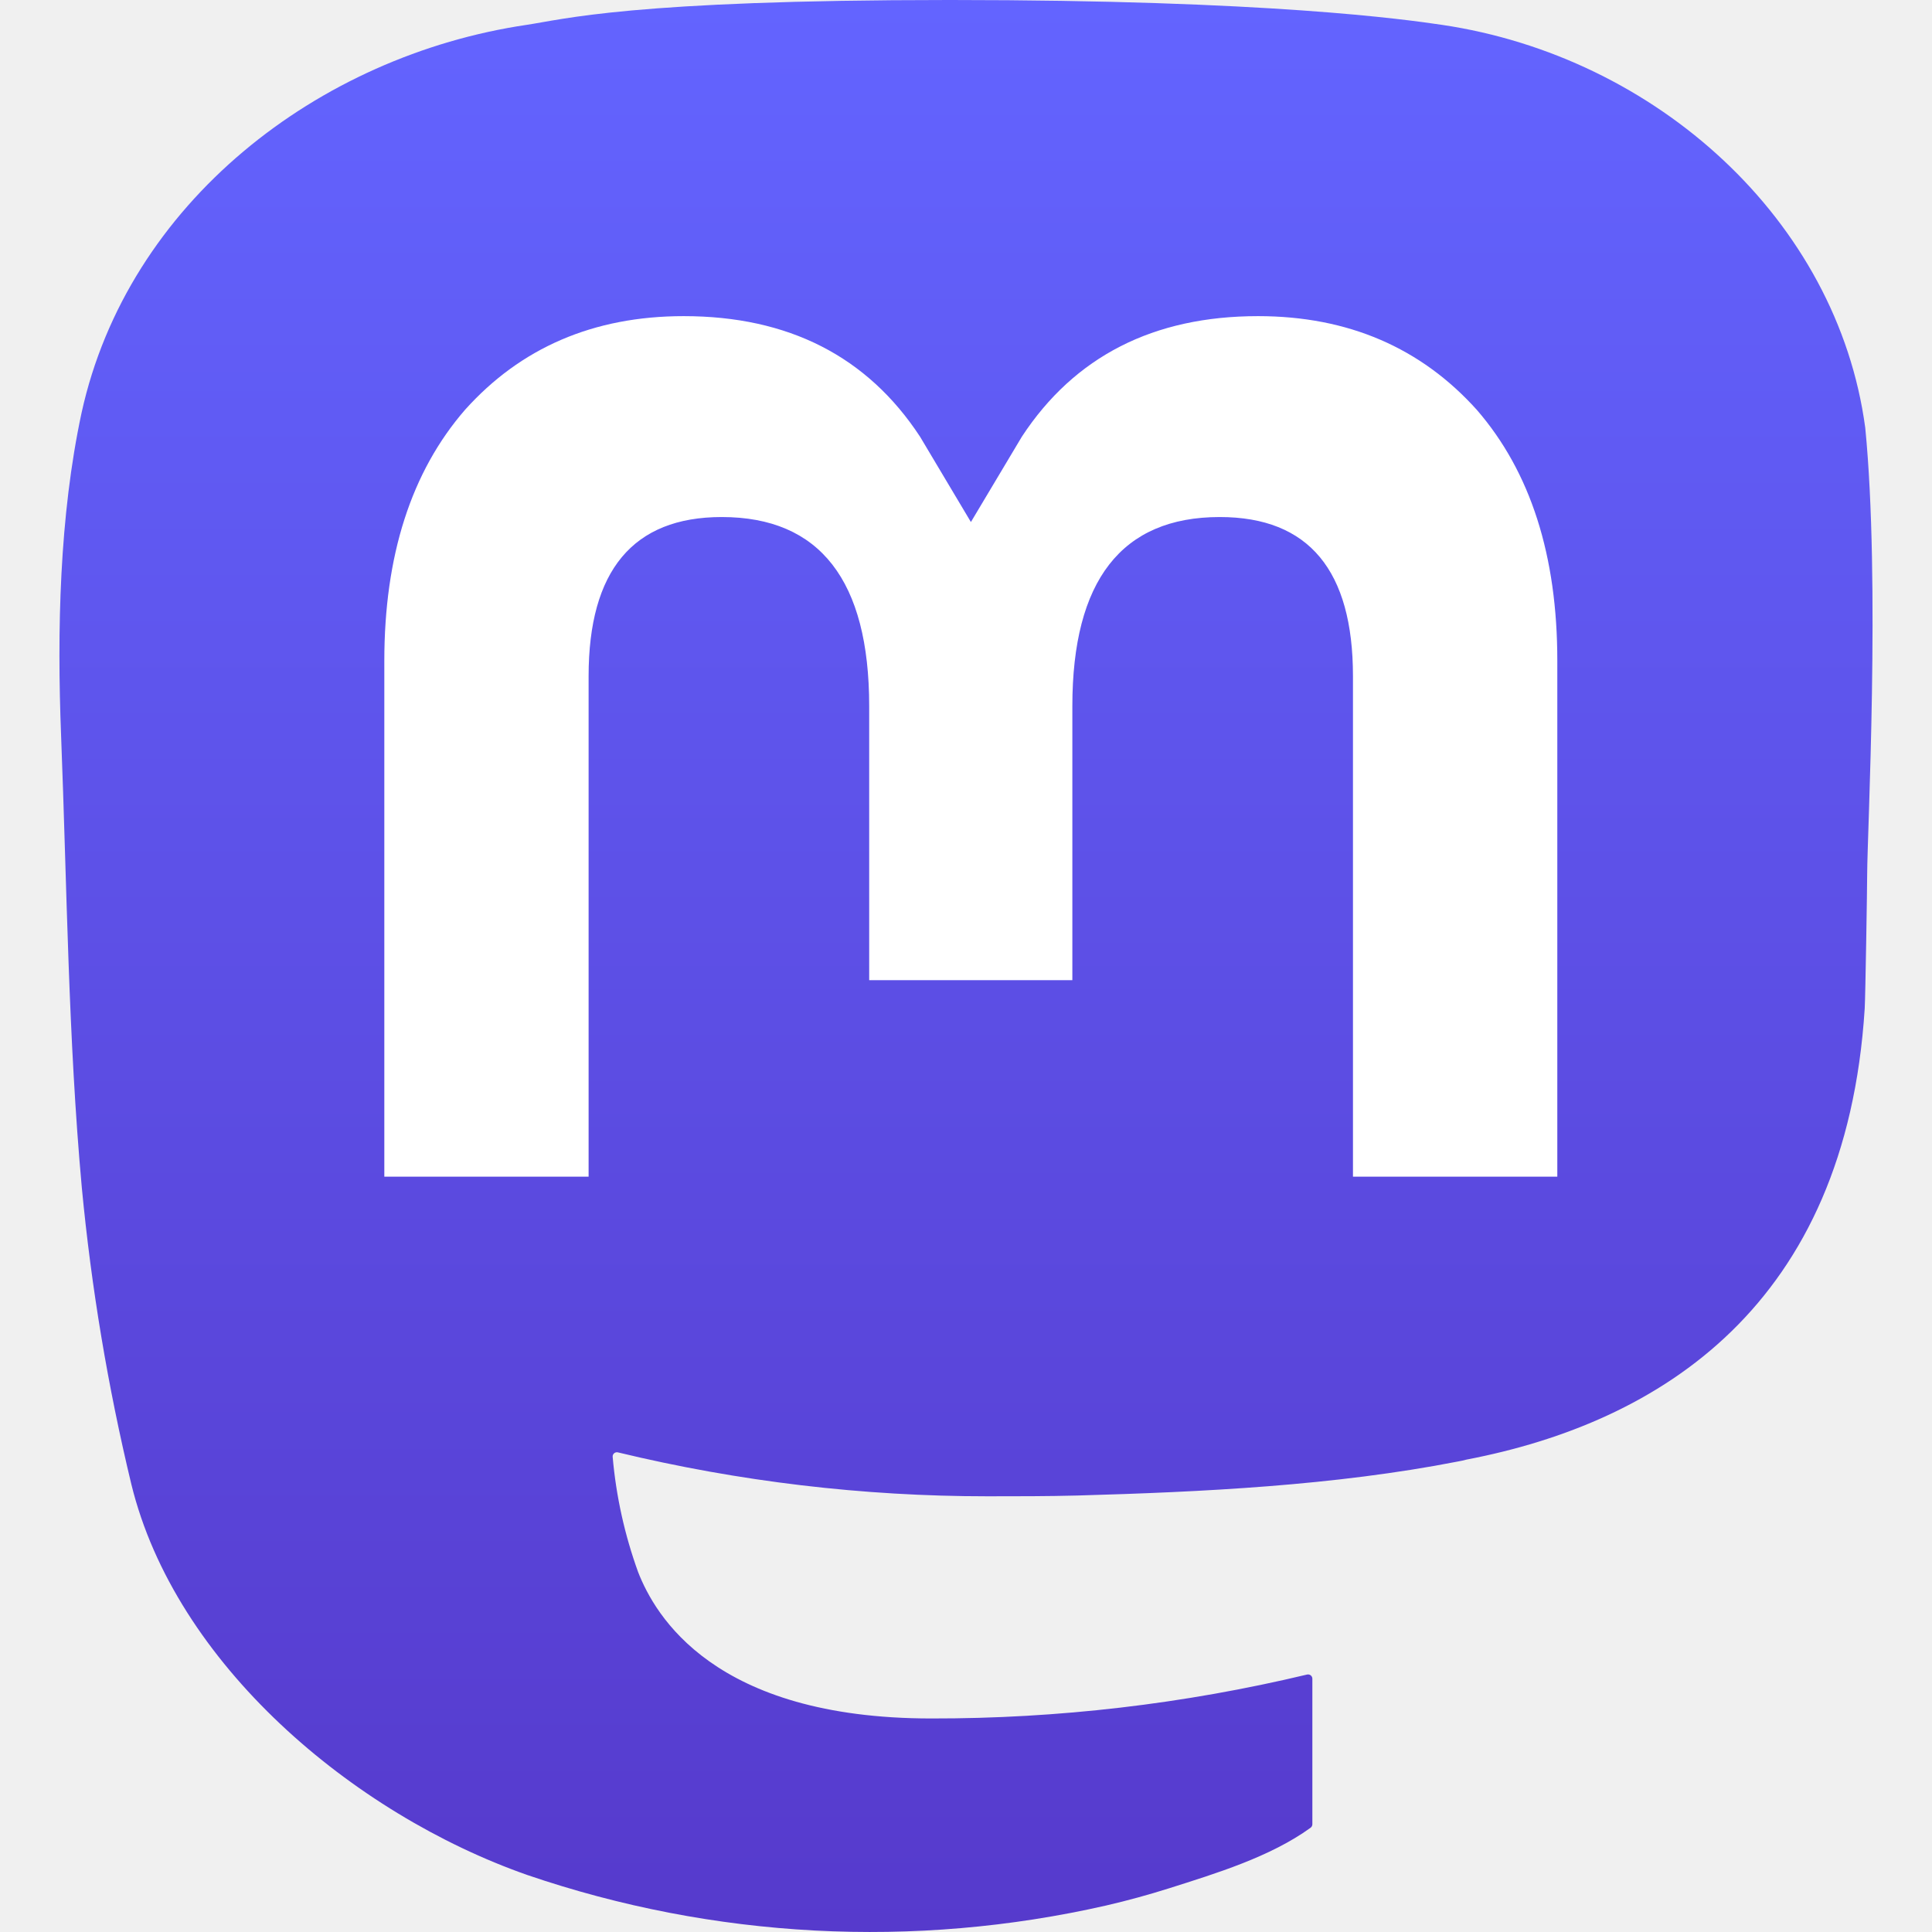
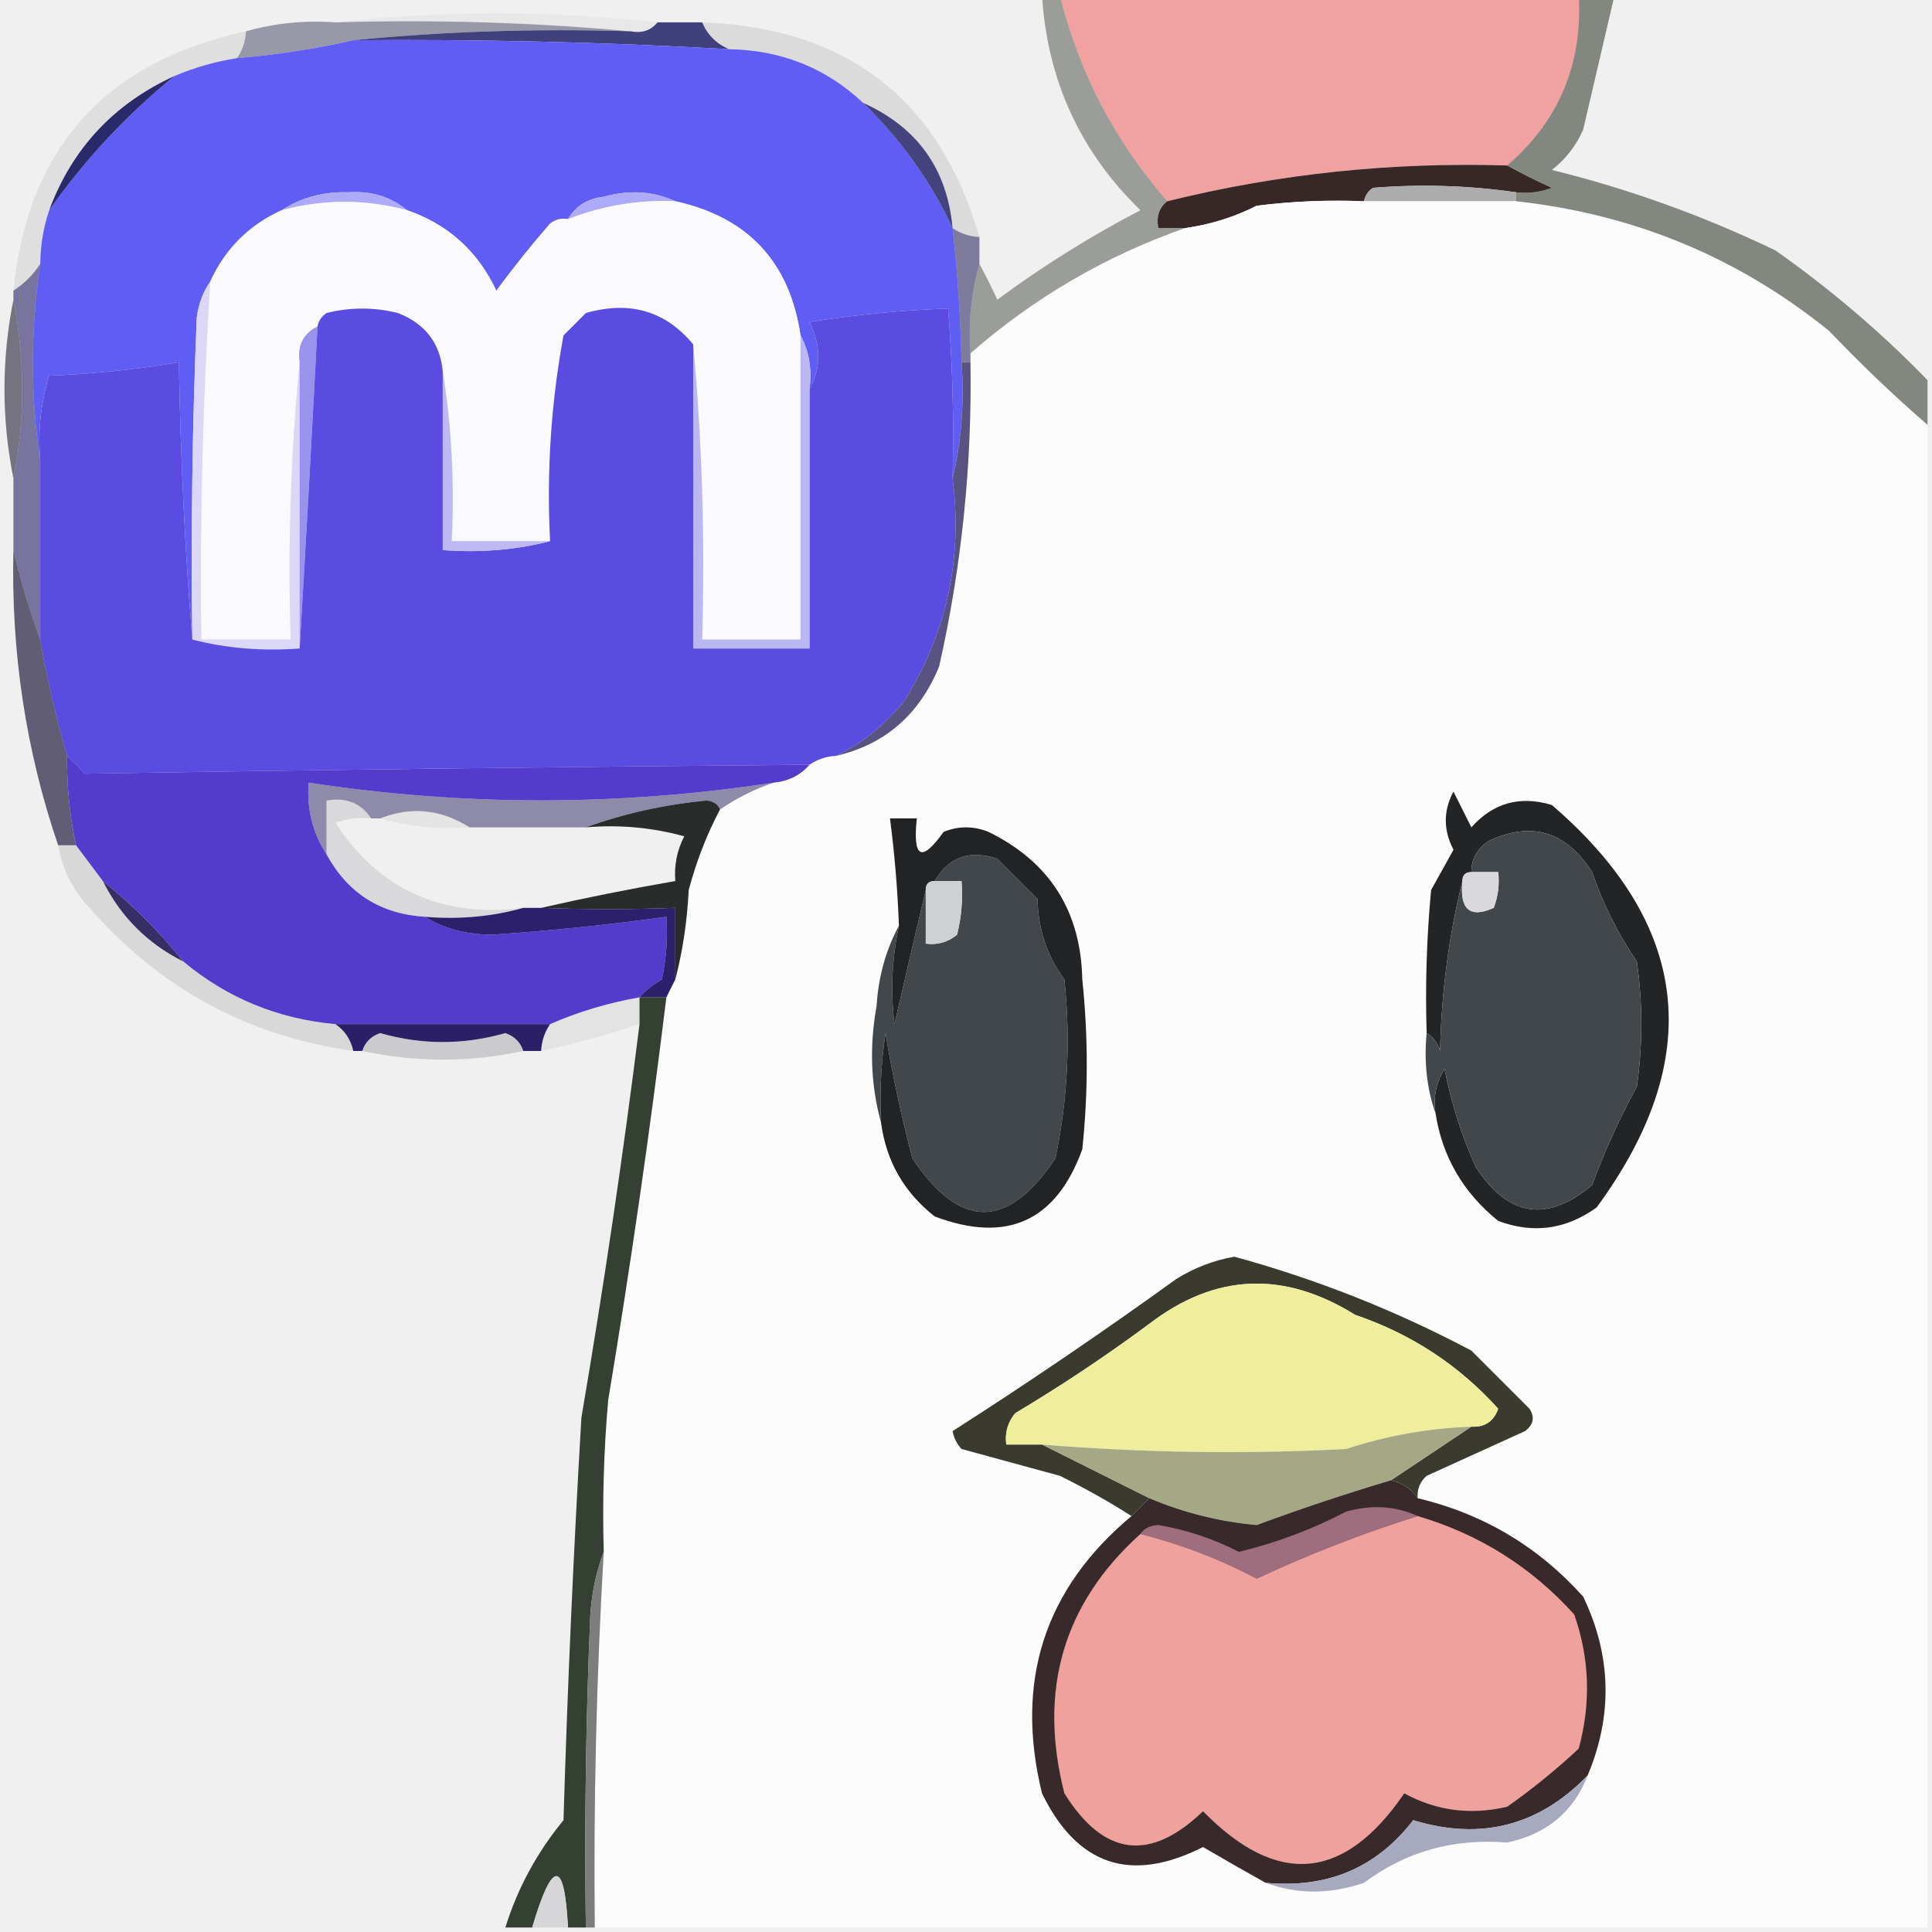
- <svg xmlns="http://www.w3.org/2000/svg" width="65" height="65" viewBox="0 0 61 65" fill="none">
-   <path d="M60.754 14.39C59.814 7.406 53.727 1.903 46.512 0.836C45.294 0.656 40.682 0 29.997 0H29.918C19.23 0 16.937 0.656 15.72 0.836C8.705 1.873 2.299 6.819 0.745 13.885C-0.003 17.365 -0.083 21.224 0.056 24.763C0.254 29.838 0.293 34.905 0.753 39.96C1.072 43.318 1.628 46.648 2.417 49.928C3.894 55.984 9.875 61.024 15.734 63.08C22.008 65.224 28.754 65.58 35.218 64.108C35.929 63.943 36.632 63.751 37.325 63.532C38.897 63.033 40.738 62.474 42.091 61.494C42.11 61.48 42.125 61.462 42.136 61.442C42.147 61.421 42.153 61.399 42.153 61.376V56.477C42.153 56.456 42.148 56.434 42.138 56.415C42.129 56.396 42.115 56.379 42.098 56.365C42.081 56.352 42.061 56.343 42.04 56.338C42.019 56.334 41.997 56.334 41.976 56.338C37.834 57.328 33.59 57.823 29.332 57.816C22.005 57.816 20.034 54.338 19.469 52.891C19.016 51.64 18.727 50.335 18.612 49.009C18.611 48.987 18.615 48.964 18.624 48.944C18.633 48.924 18.647 48.906 18.664 48.892C18.682 48.877 18.702 48.867 18.724 48.863C18.745 48.858 18.768 48.858 18.79 48.864C22.862 49.846 27.037 50.342 31.227 50.341C32.234 50.341 33.239 50.341 34.246 50.315C38.46 50.196 42.901 49.981 47.047 49.171C47.15 49.151 47.253 49.133 47.342 49.106C53.881 47.851 60.104 43.91 60.736 33.93C60.76 33.537 60.819 29.815 60.819 29.407C60.822 28.021 61.265 19.578 60.754 14.39Z" fill="url(#paint0_linear_89_8)" />
-   <path d="M50.394 22.237V39.588H43.519V22.748C43.519 19.203 42.041 17.395 39.036 17.395C35.733 17.395 34.078 19.534 34.078 23.759V32.976H27.243V23.759C27.243 19.534 25.586 17.395 22.282 17.395C19.295 17.395 17.803 19.203 17.803 22.748V39.588H10.93V22.237C10.93 18.692 11.835 15.875 13.645 13.788C15.513 11.705 17.962 10.636 21.003 10.636C24.522 10.636 27.181 11.989 28.954 14.692L30.665 17.563L32.379 14.692C34.152 11.989 36.811 10.636 40.324 10.636C43.362 10.636 45.811 11.705 47.685 13.788C49.493 15.873 50.396 18.69 50.394 22.237Z" fill="white" />
-   <defs>
-     <linearGradient id="paint0_linear_89_8" x1="30.5" y1="0" x2="30.5" y2="65" gradientUnits="userSpaceOnUse">
-       <stop stop-color="#6364FF" />
-       <stop offset="1" stop-color="#563ACC" />
-     </linearGradient>
-   </defs>
+ <svg xmlns="http://www.w3.org/2000/svg" version="1.1" width="216px" height="216px" style="shape-rendering:geometricPrecision; text-rendering:geometricPrecision; image-rendering:optimizeQuality; fill-rule:evenodd; clip-rule:evenodd">
+   <g>
+     <path style="opacity:1" fill="#f1a19f" d="M 118.5,-0.5 C 137.833,-0.5 157.167,-0.5 176.5,-0.5C 176.938,7.198 174.271,13.532 168.5,18.5C 155.584,18.098 142.917,19.431 130.5,22.5C 124.631,15.761 120.631,8.094 118.5,-0.5 Z" />
+   </g>
+   <g>
+     <path style="opacity:0.033" fill="#000001" d="M 37.5,2.5 C 49.5,1.167 61.5,1.167 73.5,2.5C 72.791,3.404 71.791,3.737 70.5,3.5C 59.679,2.505 48.679,2.172 37.5,2.5 Z" />
+   </g>
+   <g>
+     <path style="opacity:0.393" fill="#101237" d="M 37.5,2.5 C 48.679,2.172 59.679,2.505 70.5,3.5C 59.986,3.172 49.653,3.506 39.5,4.5C 35.343,5.449 31.01,6.116 26.5,6.5C 27.11,5.609 27.443,4.609 27.5,3.5C 30.728,2.586 34.061,2.253 37.5,2.5 Z" />
+   </g>
+   <g>
+     <path style="opacity:0.859" fill="#232369" d="M 73.5,2.5 C 75.167,2.5 76.833,2.5 78.5,2.5C 79.1,3.9 80.1,4.9 81.5,5.5C 67.515,4.709 53.515,4.375 39.5,4.5C 49.653,3.506 59.986,3.172 70.5,3.5C 71.791,3.737 72.791,3.404 73.5,2.5 Z" />
+   </g>
+   <g>
+     <path style="opacity:1" fill="#605df4" d="M 39.5,4.5 C 53.515,4.375 67.515,4.709 81.5,5.5C 87.345,5.596 92.345,7.596 96.5,11.5C 100.738,15.631 104.072,20.297 106.5,25.5C 107.053,30.482 107.387,35.482 107.5,40.5C 107.818,45.032 107.485,49.366 106.5,53.5C 106.666,47.158 106.5,40.825 106,34.5C 100.975,34.665 95.809,35.165 90.5,36C 91.814,38.605 91.814,41.105 90.5,43.5C 90.795,41.265 90.461,39.265 89.5,37.5C 88.275,29.275 83.608,24.275 75.5,22.5C 73.034,21.366 70.367,21.199 67.5,22C 65.68,22.2 64.347,23.034 63.5,24.5C 62.761,24.369 62.094,24.536 61.5,25C 59.369,27.448 57.369,29.948 55.5,32.5C 53.396,28.059 50.063,25.059 45.5,23.5C 43.71,22.003 41.544,21.336 39,21.5C 36.179,21.408 33.679,22.074 31.5,23.5C 27.833,25.167 25.167,27.833 23.5,31.5C 22.71,32.608 22.21,33.942 22,35.5C 21.5,47.495 21.334,59.495 21.5,71.5C 20.67,61.342 20.17,51.008 20,40.5C 15.251,41.305 10.418,41.805 5.5,42C 4.549,45.057 4.216,48.223 4.5,51.5C 3.397,44.324 3.397,36.991 4.5,29.5C 4.517,27.435 4.85,25.435 5.5,23.5C 9.461,17.871 14.127,12.871 19.5,8.5C 21.746,7.545 24.079,6.878 26.5,6.5C 31.01,6.116 35.343,5.449 39.5,4.5 Z" />
+   </g>
+   <g>
+     <path style="opacity:0.071" fill="#070414" d="M 27.5,3.5 C 27.443,4.609 27.11,5.609 26.5,6.5C 24.079,6.878 21.746,7.545 19.5,8.5C 12.737,11.595 8.07,16.595 5.5,23.5C 4.85,25.435 4.517,27.435 4.5,29.5C 3.728,30.694 2.728,31.694 1.5,32.5C 3.079,16.582 11.746,6.916 27.5,3.5 Z" />
+   </g>
+   <g>
+     <path style="opacity:0.843" fill="#232268" d="M 96.5,11.5 C 102.567,14.231 105.9,18.898 106.5,25.5C 104.072,20.297 100.738,15.631 96.5,11.5 Z" />
+   </g>
+   <g>
+     <path style="opacity:0.961" fill="#232265" d="M 19.5,8.5 C 14.127,12.871 9.461,17.871 5.5,23.5C 8.07,16.595 12.737,11.595 19.5,8.5 Z" />
+   </g>
+   <g>
+     <path style="opacity:0.089" fill="#040211" d="M 78.5,2.5 C 94.698,3.082 105.031,11.082 109.5,26.5C 108.391,26.443 107.391,26.11 106.5,25.5C 105.9,18.898 102.567,14.231 96.5,11.5C 92.345,7.596 87.345,5.596 81.5,5.5C 80.1,4.9 79.1,3.9 78.5,2.5 Z" />
+   </g>
+   <g>
+     <path style="opacity:1" fill="#372827" d="M 168.5,18.5 C 170.084,19.382 171.751,20.215 173.5,21C 172.207,21.49 170.873,21.657 169.5,21.5C 164.18,20.734 158.846,20.568 153.5,21C 152.944,21.383 152.611,21.883 152.5,22.5C 148.486,22.334 144.486,22.501 140.5,23C 138.007,24.269 135.34,25.102 132.5,25.5C 131.5,25.5 130.5,25.5 129.5,25.5C 129.263,24.209 129.596,23.209 130.5,22.5C 142.917,19.431 155.584,18.098 168.5,18.5 Z" />
+   </g>
+   <g>
+     <path style="opacity:1" fill="#acaaf9" d="M 45.5,23.5 C 40.843,22.259 36.177,22.259 31.5,23.5C 33.679,22.074 36.179,21.408 39,21.5C 41.544,21.336 43.71,22.003 45.5,23.5 Z" />
+   </g>
+   <g>
+     <path style="opacity:1" fill="#adaaf9" d="M 75.5,22.5 C 71.343,22.332 67.343,22.998 63.5,24.5C 64.347,23.034 65.68,22.2 67.5,22C 70.367,21.199 73.034,21.366 75.5,22.5 Z" />
+   </g>
+   <g>
+     <path style="opacity:1" fill="#acacac" d="M 169.5,21.5 C 169.5,21.833 169.5,22.167 169.5,22.5C 163.833,22.5 158.167,22.5 152.5,22.5C 152.611,21.883 152.944,21.383 153.5,21C 158.846,20.568 164.18,20.734 169.5,21.5 Z" />
+   </g>
+   <g>
+     <path style="opacity:0.994" fill="#fcfcfc" d="M 152.5,22.5 C 158.167,22.5 163.833,22.5 169.5,22.5C 182.672,23.939 194.338,28.773 204.5,37C 208.036,40.704 211.702,44.204 215.5,47.5C 215.5,103.5 215.5,159.5 215.5,215.5C 165.833,215.5 116.167,215.5 66.5,215.5C 66.349,201.484 66.682,187.484 67.5,173.5C 67.334,167.824 67.501,162.157 68,156.5C 70.499,141.518 72.666,126.518 74.5,111.5C 74.833,110.833 75.167,110.167 75.5,109.5C 76.321,106.359 76.821,103.025 77,99.5C 77.861,96.269 79.028,93.269 80.5,90.5C 82.412,89.201 84.412,88.201 86.5,87.5C 88.153,87.34 89.486,86.674 90.5,85.5C 91.391,84.89 92.391,84.557 93.5,84.5C 98.95,83.229 102.783,79.896 105,74.5C 107.514,63.332 108.68,51.999 108.5,40.5C 108.5,40.167 108.5,39.833 108.5,39.5C 115.616,33.277 123.616,28.61 132.5,25.5C 135.34,25.102 138.007,24.269 140.5,23C 144.486,22.501 148.486,22.334 152.5,22.5 Z" />
+   </g>
+   <g>
+     <path style="opacity:1" fill="#fafafe" d="M 45.5,23.5 C 50.063,25.059 53.396,28.059 55.5,32.5C 57.369,29.948 59.369,27.448 61.5,25C 62.094,24.536 62.761,24.369 63.5,24.5C 67.343,22.998 71.343,22.332 75.5,22.5C 83.608,24.275 88.275,29.275 89.5,37.5C 89.5,48.833 89.5,60.167 89.5,71.5C 85.833,71.5 82.167,71.5 78.5,71.5C 78.828,60.321 78.495,49.321 77.5,38.5C 74.401,34.76 70.401,33.593 65.5,35C 64.667,35.833 63.833,36.667 63,37.5C 61.604,45.08 61.104,52.747 61.5,60.5C 57.833,60.5 54.167,60.5 50.5,60.5C 50.824,53.978 50.49,47.645 49.5,41.5C 49.201,38.358 47.534,36.191 44.5,35C 41.833,34.333 39.167,34.333 36.5,35C 35.944,35.383 35.611,35.883 35.5,36.5C 33.896,37.287 33.229,38.62 33.5,40.5C 32.506,50.653 32.172,60.986 32.5,71.5C 29.167,71.5 25.833,71.5 22.5,71.5C 22.334,58.149 22.667,44.815 23.5,31.5C 25.167,27.833 27.833,25.167 31.5,23.5C 36.177,22.259 40.843,22.259 45.5,23.5 Z" />
+   </g>
+   <g>
+     <path style="opacity:0.541" fill="#1b1a55" d="M 106.5,25.5 C 107.391,26.11 108.391,26.443 109.5,26.5C 109.5,27.5 109.5,28.5 109.5,29.5C 108.586,32.728 108.253,36.061 108.5,39.5C 108.5,39.833 108.5,40.167 108.5,40.5C 108.167,40.5 107.833,40.5 107.5,40.5C 107.387,35.482 107.053,30.482 106.5,25.5 Z" />
+   </g>
+   <g>
+     <path style="opacity:0.549" fill="#283324" d="M 176.5,-0.5 C 177.833,-0.5 179.167,-0.5 180.5,-0.5C 179.335,4.487 178.168,9.487 177,14.5C 176.215,16.286 175.049,17.786 173.5,19C 182.076,21.112 190.41,24.112 198.5,28C 204.672,32.346 210.339,37.179 215.5,42.5C 215.5,44.167 215.5,45.833 215.5,47.5C 211.702,44.204 208.036,40.704 204.5,37C 194.338,28.773 182.672,23.939 169.5,22.5C 169.5,22.167 169.5,21.833 169.5,21.5C 170.873,21.657 172.207,21.49 173.5,21C 171.751,20.215 170.084,19.382 168.5,18.5C 174.271,13.532 176.938,7.198 176.5,-0.5 Z" />
+   </g>
+   <g>
+     <path style="opacity:0.424" fill="#252d20" d="M 116.5,-0.5 C 117.167,-0.5 117.833,-0.5 118.5,-0.5C 120.631,8.094 124.631,15.761 130.5,22.5C 129.596,23.209 129.263,24.209 129.5,25.5C 130.5,25.5 131.5,25.5 132.5,25.5C 123.616,28.61 115.616,33.277 108.5,39.5C 108.253,36.061 108.586,32.728 109.5,29.5C 110.161,30.718 110.828,32.051 111.5,33.5C 116.588,29.74 121.921,26.406 127.5,23.5C 120.759,16.959 117.093,8.959 116.5,-0.5 Z" />
+   </g>
+   <g>
+     <path style="opacity:0.535" fill="#0b061e" d="M 1.5,33.5 C 2.809,40.266 2.809,46.932 1.5,53.5C 0.167,46.833 0.167,40.167 1.5,33.5 Z" />
+   </g>
+   <g>
+     <path style="opacity:1" fill="#dad7f7" d="M 23.5,31.5 C 22.667,44.815 22.334,58.149 22.5,71.5C 25.833,71.5 29.167,71.5 32.5,71.5C 32.172,60.986 32.506,50.653 33.5,40.5C 33.5,51.167 33.5,61.833 33.5,72.5C 29.298,72.817 25.298,72.483 21.5,71.5C 21.334,59.495 21.5,47.495 22,35.5C 22.21,33.942 22.71,32.608 23.5,31.5 Z" />
+   </g>
+   <g>
+     <path style="opacity:1" fill="#9993ed" d="M 35.5,36.5 C 34.872,48.629 34.205,60.629 33.5,72.5C 33.5,61.833 33.5,51.167 33.5,40.5C 33.229,38.62 33.896,37.287 35.5,36.5 Z" />
+   </g>
+   <g>
+     <path style="opacity:0.588" fill="#221d62" d="M 4.5,29.5 C 3.397,36.991 3.397,44.324 4.5,51.5C 4.5,58.167 4.5,64.833 4.5,71.5C 3.288,68.22 2.288,64.887 1.5,61.5C 1.5,58.833 1.5,56.167 1.5,53.5C 2.809,46.932 2.809,40.266 1.5,33.5C 1.5,33.167 1.5,32.833 1.5,32.5C 2.728,31.694 3.728,30.694 4.5,29.5 Z" />
+   </g>
+   <g>
+     <path style="opacity:1" fill="#5b4ce1" d="M 49.5,41.5 C 49.5,48.167 49.5,54.833 49.5,61.5C 53.702,61.817 57.702,61.483 61.5,60.5C 61.104,52.747 61.604,45.08 63,37.5C 63.833,36.667 64.667,35.833 65.5,35C 70.401,33.593 74.401,34.76 77.5,38.5C 77.5,49.833 77.5,61.167 77.5,72.5C 81.833,72.5 86.167,72.5 90.5,72.5C 90.5,62.833 90.5,53.167 90.5,43.5C 91.814,41.105 91.814,38.605 90.5,36C 95.809,35.165 100.975,34.665 106,34.5C 106.5,40.825 106.666,47.158 106.5,53.5C 107.653,62.547 105.82,70.881 101,78.5C 98.844,81.121 96.344,83.121 93.5,84.5C 92.391,84.557 91.391,84.89 90.5,85.5C 63.294,85.725 36.294,86.058 9.5,86.5C 8.818,85.757 8.151,85.091 7.5,84.5C 6.257,80.214 5.257,75.881 4.5,71.5C 4.5,64.833 4.5,58.167 4.5,51.5C 4.216,48.223 4.549,45.057 5.5,42C 10.418,41.805 15.251,41.305 20,40.5C 20.17,51.008 20.67,61.342 21.5,71.5C 25.298,72.483 29.298,72.817 33.5,72.5C 34.205,60.629 34.872,48.629 35.5,36.5C 35.611,35.883 35.944,35.383 36.5,35C 39.167,34.333 41.833,34.333 44.5,35C 47.534,36.191 49.201,38.358 49.5,41.5 Z" />
+   </g>
+   <g>
+     <path style="opacity:1" fill="#beb9f3" d="M 49.5,41.5 C 50.49,47.645 50.824,53.978 50.5,60.5C 54.167,60.5 57.833,60.5 61.5,60.5C 57.702,61.483 53.702,61.817 49.5,61.5C 49.5,54.833 49.5,48.167 49.5,41.5 Z" />
+   </g>
+   <g>
+     <path style="opacity:1" fill="#bbb7f3" d="M 89.5,37.5 C 90.461,39.265 90.795,41.265 90.5,43.5C 90.5,53.167 90.5,62.833 90.5,72.5C 86.167,72.5 81.833,72.5 77.5,72.5C 77.5,61.167 77.5,49.833 77.5,38.5C 78.495,49.321 78.828,60.321 78.5,71.5C 82.167,71.5 85.833,71.5 89.5,71.5C 89.5,60.167 89.5,48.833 89.5,37.5 Z" />
+   </g>
+   <g>
+     <path style="opacity:1" fill="#595381" d="M 107.5,40.5 C 107.833,40.5 108.167,40.5 108.5,40.5C 108.68,51.999 107.514,63.332 105,74.5C 102.783,79.896 98.95,83.229 93.5,84.5C 96.344,83.121 98.844,81.121 101,78.5C 105.82,70.881 107.653,62.547 106.5,53.5C 107.485,49.366 107.818,45.032 107.5,40.5 Z" />
+   </g>
+   <g>
+     <path style="opacity:0.655" fill="#151032" d="M 1.5,61.5 C 2.288,64.887 3.288,68.22 4.5,71.5C 5.257,75.881 6.257,80.214 7.5,84.5C 7.46,87.881 7.793,91.214 8.5,94.5C 7.833,94.5 7.167,94.5 6.5,94.5C 2.894,83.93 1.227,72.93 1.5,61.5 Z" />
+   </g>
+   <g>
+     <path style="opacity:0.467" fill="#1e1557" d="M 86.5,87.5 C 84.412,88.201 82.412,89.201 80.5,90.5C 80.265,89.903 79.765,89.57 79,89.5C 74.247,89.959 69.747,90.959 65.5,92.5C 61.167,92.5 56.833,92.5 52.5,92.5C 49.292,90.469 45.959,90.135 42.5,91.5C 42.167,91.5 41.833,91.5 41.5,91.5C 40.365,89.787 38.698,89.12 36.5,89.5C 36.5,91.5 36.5,93.5 36.5,95.5C 34.961,93.162 34.294,90.495 34.5,87.5C 51.829,90.144 69.162,90.144 86.5,87.5 Z" />
+   </g>
+   <g>
+     <path style="opacity:0.054" fill="#010010" d="M 42.5,91.5 C 45.959,90.135 49.292,90.469 52.5,92.5C 49.061,92.747 45.728,92.414 42.5,91.5 Z" />
+   </g>
+   <g>
+     <path style="opacity:1" fill="#232426" d="M 160.5,124.5 C 160.215,122.712 160.548,121.045 161.5,119.5C 162.245,123.302 163.411,126.969 165,130.5C 168.63,136.048 172.963,136.715 178,132.5C 179.409,128.684 181.076,125.017 183,121.5C 183.667,116.833 183.667,112.167 183,107.5C 180.883,104.385 179.216,101.052 178,97.5C 175.087,92.945 171.254,91.779 166.5,94C 165.177,94.816 164.511,95.983 164.5,97.5C 163.833,97.5 163.5,97.833 163.5,98.5C 161.985,104.599 161.151,110.932 161,117.5C 160.722,116.584 160.222,115.918 159.5,115.5C 159.334,110.156 159.501,104.823 160,99.5C 160.85,97.99 161.683,96.49 162.5,95C 161.355,92.801 161.355,90.635 162.5,88.5C 163.167,89.833 163.833,91.167 164.5,92.5C 166.933,89.758 169.933,88.925 173.5,90C 189.053,103.383 190.72,118.383 178.5,135C 175.068,137.462 171.401,137.962 167.5,136.5C 163.589,133.334 161.255,129.334 160.5,124.5 Z" />
+   </g>
+   <g>
+     <path style="opacity:1" fill="#42474b" d="M 160.5,124.5 C 159.523,121.713 159.19,118.713 159.5,115.5C 160.222,115.918 160.722,116.584 161,117.5C 161.151,110.932 161.985,104.599 163.5,98.5C 163.176,101.694 164.342,102.694 167,101.5C 167.49,100.207 167.657,98.873 167.5,97.5C 166.5,97.5 165.5,97.5 164.5,97.5C 164.511,95.983 165.177,94.816 166.5,94C 171.254,91.779 175.087,92.945 178,97.5C 179.216,101.052 180.883,104.385 183,107.5C 183.667,112.167 183.667,116.833 183,121.5C 181.076,125.017 179.409,128.684 178,132.5C 172.963,136.715 168.63,136.048 165,130.5C 163.411,126.969 162.245,123.302 161.5,119.5C 160.548,121.045 160.215,122.712 160.5,124.5 Z" />
+   </g>
+   <g>
+     <path style="opacity:1" fill="#42474b" d="M 98.5,125.5 C 97.353,121.354 97.186,117.02 98,112.5C 98.204,109.203 99.037,106.203 100.5,103.5C 99.717,107.146 99.55,110.812 100,114.5C 101.18,109.374 102.346,104.374 103.5,99.5C 103.5,101.5 103.5,103.5 103.5,105.5C 104.822,105.67 105.989,105.337 107,104.5C 107.495,102.527 107.662,100.527 107.5,98.5C 106.5,98.5 105.5,98.5 104.5,98.5C 106.041,95.817 108.374,94.984 111.5,96C 113,97.5 114.5,99 116,100.5C 116.054,103.861 117.054,106.861 119,109.5C 119.711,116.215 119.378,122.882 118,129.5C 112.667,137.5 107.333,137.5 102,129.5C 100.786,124.886 99.786,120.22 99,115.5C 98.502,118.817 98.335,122.15 98.5,125.5 Z" />
+   </g>
+   <g>
+     <path style="opacity:0.929" fill="#191e1d" d="M 80.5,90.5 C 79.028,93.269 77.861,96.269 77,99.5C 76.821,103.025 76.321,106.359 75.5,109.5C 75.5,106.833 75.5,104.167 75.5,101.5C 70.349,101.692 65.349,101.692 60.5,101.5C 65.353,100.396 70.353,99.396 75.5,98.5C 75.357,96.738 75.691,95.071 76.5,93.5C 72.893,92.511 69.226,92.177 65.5,92.5C 69.747,90.959 74.247,89.959 79,89.5C 79.765,89.57 80.265,89.903 80.5,90.5 Z" />
+   </g>
+   <g>
+     <path style="opacity:0.875" fill="#1c1451" d="M 11.5,98.5 C 14.833,101.167 17.833,104.167 20.5,107.5C 16.5,105.5 13.5,102.5 11.5,98.5 Z" />
+   </g>
+   <g>
+     <path style="opacity:0.101" fill="#070316" d="M 41.5,91.5 C 40.127,91.343 38.793,91.51 37.5,92C 42.415,99.483 49.415,102.65 58.5,101.5C 55.038,102.482 51.371,102.815 47.5,102.5C 42.526,102.187 38.859,99.854 36.5,95.5C 36.5,93.5 36.5,91.5 36.5,89.5C 38.698,89.12 40.365,89.787 41.5,91.5 Z" />
+   </g>
+   <g>
+     <path style="opacity:1" fill="#d9d9dd" d="M 164.5,97.5 C 165.5,97.5 166.5,97.5 167.5,97.5C 167.657,98.873 167.49,100.207 167,101.5C 164.342,102.694 163.176,101.694 163.5,98.5C 163.5,97.833 163.833,97.5 164.5,97.5 Z" />
+   </g>
+   <g>
+     <path style="opacity:1" fill="#533ccb" d="M 7.5,84.5 C 8.151,85.091 8.818,85.757 9.5,86.5C 36.294,86.058 63.294,85.725 90.5,85.5C 89.486,86.674 88.153,87.34 86.5,87.5C 69.162,90.144 51.829,90.144 34.5,87.5C 34.294,90.495 34.961,93.162 36.5,95.5C 38.859,99.854 42.526,102.187 47.5,102.5C 49.571,103.809 52.071,104.475 55,104.5C 61.531,104.067 68.031,103.4 74.5,102.5C 74.663,104.857 74.497,107.19 74,109.5C 73.005,110.066 72.172,110.733 71.5,111.5C 67.952,112.13 64.619,113.13 61.5,114.5C 53.5,114.5 45.5,114.5 37.5,114.5C 31.063,113.913 25.396,111.58 20.5,107.5C 17.833,104.167 14.833,101.167 11.5,98.5C 10.5,97.167 9.5,95.833 8.5,94.5C 7.793,91.214 7.46,87.881 7.5,84.5 Z" />
+   </g>
+   <g>
+     <path style="opacity:0.98" fill="#281b68" d="M 58.5,101.5 C 59.167,101.5 59.833,101.5 60.5,101.5C 65.349,101.692 70.349,101.692 75.5,101.5C 75.5,104.167 75.5,106.833 75.5,109.5C 75.167,110.167 74.833,110.833 74.5,111.5C 73.5,111.5 72.5,111.5 71.5,111.5C 72.172,110.733 73.005,110.066 74,109.5C 74.497,107.19 74.663,104.857 74.5,102.5C 68.031,103.4 61.531,104.067 55,104.5C 52.071,104.475 49.571,103.809 47.5,102.5C 51.371,102.815 55.038,102.482 58.5,101.5 Z" />
+   </g>
+   <g>
+     <path style="opacity:0.101" fill="#02010c" d="M 6.5,94.5 C 7.167,94.5 7.833,94.5 8.5,94.5C 9.5,95.833 10.5,97.167 11.5,98.5C 13.5,102.5 16.5,105.5 20.5,107.5C 25.396,111.58 31.063,113.913 37.5,114.5C 38.551,115.222 39.218,116.222 39.5,117.5C 27.719,115.844 17.885,110.51 10,101.5C 8.121,99.473 6.954,97.14 6.5,94.5 Z" />
+   </g>
+   <g>
+     <path style="opacity:0.96" fill="#231763" d="M 37.5,114.5 C 45.5,114.5 53.5,114.5 61.5,114.5C 60.89,115.391 60.557,116.391 60.5,117.5C 59.833,117.5 59.167,117.5 58.5,117.5C 58.189,116.522 57.522,115.855 56.5,115.5C 51.833,116.833 47.167,116.833 42.5,115.5C 41.478,115.855 40.811,116.522 40.5,117.5C 40.167,117.5 39.833,117.5 39.5,117.5C 39.218,116.222 38.551,115.222 37.5,114.5 Z" />
+   </g>
+   <g>
+     <path style="opacity:0.055" fill="#0d051a" d="M 71.5,111.5 C 71.5,112.5 71.5,113.5 71.5,114.5C 67.905,115.697 64.239,116.697 60.5,117.5C 60.557,116.391 60.89,115.391 61.5,114.5C 64.619,113.13 67.952,112.13 71.5,111.5 Z" />
+   </g>
+   <g>
+     <path style="opacity:0.153" fill="#030111" d="M 58.5,117.5 C 52.531,118.793 46.531,118.793 40.5,117.5C 40.811,116.522 41.478,115.855 42.5,115.5C 47.167,116.833 51.833,116.833 56.5,115.5C 57.522,115.855 58.189,116.522 58.5,117.5 Z" />
+   </g>
+   <g>
+     <path style="opacity:0.922" fill="#253223" d="M 71.5,111.5 C 72.5,111.5 73.5,111.5 74.5,111.5C 72.666,126.518 70.499,141.518 68,156.5C 67.501,162.157 67.334,167.824 67.5,173.5C 66.686,175.631 66.186,177.964 66,180.5C 65.5,192.162 65.334,203.829 65.5,215.5C 64.833,215.5 64.167,215.5 63.5,215.5C 63.106,207.838 61.773,207.838 59.5,215.5C 58.5,215.5 57.5,215.5 56.5,215.5C 57.859,211.118 60.026,207.118 63,203.5C 63.446,188.653 64.112,173.653 65,158.5C 67.494,143.863 69.661,129.197 71.5,114.5C 71.5,113.5 71.5,112.5 71.5,111.5 Z" />
+   </g>
+   <g>
+     <path style="opacity:1" fill="#222324" d="M 98.5,125.5 C 98.335,122.15 98.502,118.817 99,115.5C 99.786,120.22 100.786,124.886 102,129.5C 107.333,137.5 112.667,137.5 118,129.5C 119.378,122.882 119.711,116.215 119,109.5C 117.054,106.861 116.054,103.861 116,100.5C 114.5,99 113,97.5 111.5,96C 108.374,94.984 106.041,95.817 104.5,98.5C 103.833,98.5 103.5,98.833 103.5,99.5C 102.346,104.374 101.18,109.374 100,114.5C 99.55,110.812 99.717,107.146 100.5,103.5C 100.354,99.481 100.021,95.481 99.5,91.5C 100.5,91.5 101.5,91.5 102.5,91.5C 102.03,95.97 103.03,96.47 105.5,93C 107.167,92.333 108.833,92.333 110.5,93C 117.34,96.344 120.84,101.844 121,109.5C 121.667,115.833 121.667,122.167 121,128.5C 118.073,136.546 112.573,139.046 104.5,136C 101.071,133.308 99.071,129.808 98.5,125.5 Z" />
+   </g>
+   <g>
+     <path style="opacity:1" fill="#cfd0d2" d="M 104.5,98.5 C 105.5,98.5 106.5,98.5 107.5,98.5C 107.662,100.527 107.495,102.527 107,104.5C 105.989,105.337 104.822,105.67 103.5,105.5C 103.5,103.5 103.5,101.5 103.5,99.5C 103.5,98.833 103.833,98.5 104.5,98.5 Z" />
+   </g>
+   <g>
+     <path style="opacity:1" fill="#3b3a2f" d="M 158.5,167.5 C 157.778,166.449 156.778,165.782 155.5,165.5C 158.5,163.5 161.5,161.5 164.5,159.5C 165.995,159.585 166.995,158.919 167.5,157.5C 163.122,152.636 157.789,149.136 151.5,147C 143.522,142.033 135.855,142.367 128.5,148C 123.672,151.581 118.672,154.915 113.5,158C 112.663,159.011 112.33,160.178 112.5,161.5C 113.833,161.5 115.167,161.5 116.5,161.5C 120.5,163.5 124.5,165.5 128.5,167.5C 127.833,168.167 127.167,168.833 126.5,169.5C 124.056,167.928 121.39,166.428 118.5,165C 114.833,164 111.167,163 107.5,162C 106.978,161.439 106.645,160.772 106.5,160C 114.943,154.603 123.276,148.936 131.5,143C 133.513,141.743 135.679,140.909 138,140.5C 147.214,143.023 156.047,146.523 164.5,151C 166.667,153.167 168.833,155.333 171,157.5C 171.617,158.449 171.451,159.282 170.5,160C 166.799,161.674 163.132,163.341 159.5,165C 158.748,165.671 158.414,166.504 158.5,167.5 Z" />
+   </g>
+   <g>
+     <path style="opacity:1" fill="#efee9d" d="M 164.5,159.5 C 159.643,159.687 154.976,160.52 150.5,162C 139.154,162.593 127.821,162.426 116.5,161.5C 115.167,161.5 113.833,161.5 112.5,161.5C 112.33,160.178 112.663,159.011 113.5,158C 118.672,154.915 123.672,151.581 128.5,148C 135.855,142.367 143.522,142.033 151.5,147C 157.789,149.136 163.122,152.636 167.5,157.5C 166.995,158.919 165.995,159.585 164.5,159.5 Z" />
+   </g>
+   <g>
+     <path style="opacity:1" fill="#a4a885" d="M 164.5,159.5 C 161.5,161.5 158.5,163.5 155.5,165.5C 150.397,167.022 145.397,168.688 140.5,170.5C 136.317,170.121 132.317,169.121 128.5,167.5C 124.5,165.5 120.5,163.5 116.5,161.5C 127.821,162.426 139.154,162.593 150.5,162C 154.976,160.52 159.643,159.687 164.5,159.5 Z" />
+   </g>
+   <g>
+     <path style="opacity:1" fill="#7c7e7b" d="M 67.5,173.5 C 66.682,187.484 66.349,201.484 66.5,215.5C 66.167,215.5 65.833,215.5 65.5,215.5C 65.334,203.829 65.5,192.162 66,180.5C 66.186,177.964 66.686,175.631 67.5,173.5 Z" />
+   </g>
+   <g>
+     <path style="opacity:1" fill="#382a2b" d="M 155.5,165.5 C 156.778,165.782 157.778,166.449 158.5,167.5C 165.806,169.237 171.973,172.904 177,178.5C 180.161,185.095 180.328,191.762 177.5,198.5C 172.044,204.14 165.544,205.806 158,203.5C 153.902,208.82 148.402,211.153 141.5,210.5C 139.201,209.222 136.868,207.889 134.5,206.5C 126.436,210.58 120.436,208.58 116.5,200.5C 113.428,187.972 116.761,177.638 126.5,169.5C 127.167,168.833 127.833,168.167 128.5,167.5C 132.317,169.121 136.317,170.121 140.5,170.5C 145.397,168.688 150.397,167.022 155.5,165.5 Z" />
+   </g>
+   <g>
+     <path style="opacity:1" fill="#9e6d7e" d="M 158.5,169.5 C 152.288,171.456 146.288,173.79 140.5,176.5C 136.399,174.331 132.065,172.664 127.5,171.5C 127.917,170.876 128.584,170.543 129.5,170.5C 132.702,171.047 135.702,172.047 138.5,173.5C 142.688,172.493 146.688,170.993 150.5,169C 153.367,168.199 156.034,168.366 158.5,169.5 Z" />
+   </g>
+   <g>
+     <path style="opacity:1" fill="#efa19e" d="M 158.5,169.5 C 165.373,171.519 171.206,175.186 176,180.5C 177.723,185.416 177.89,190.416 176.5,195.5C 173.978,197.856 171.312,200.023 168.5,202C 164.41,202.954 160.577,202.454 157,200.5C 150.294,210.313 142.794,210.98 134.5,202.5C 128.563,208.206 123.397,207.539 119,200.5C 116.045,188.938 118.879,179.271 127.5,171.5C 132.065,172.664 136.399,174.331 140.5,176.5C 146.288,173.79 152.288,171.456 158.5,169.5 Z" />
+   </g>
+   <g>
+     <path style="opacity:1" fill="#a7a9bf" d="M 177.5,198.5 C 175.935,202.553 172.935,205.053 168.5,206C 162.483,205.511 157.15,207.011 152.5,210.5C 148.685,211.808 145.019,211.808 141.5,210.5C 148.402,211.153 153.902,208.82 158,203.5C 165.544,205.806 172.044,204.14 177.5,198.5 Z" />
+   </g>
+   <g>
+     <path style="opacity:1" fill="#d6d5d7" d="M 63.5,215.5 C 62.167,215.5 60.833,215.5 59.5,215.5C 61.773,207.838 63.106,207.838 63.5,215.5 Z" />
+   </g>
</svg>
